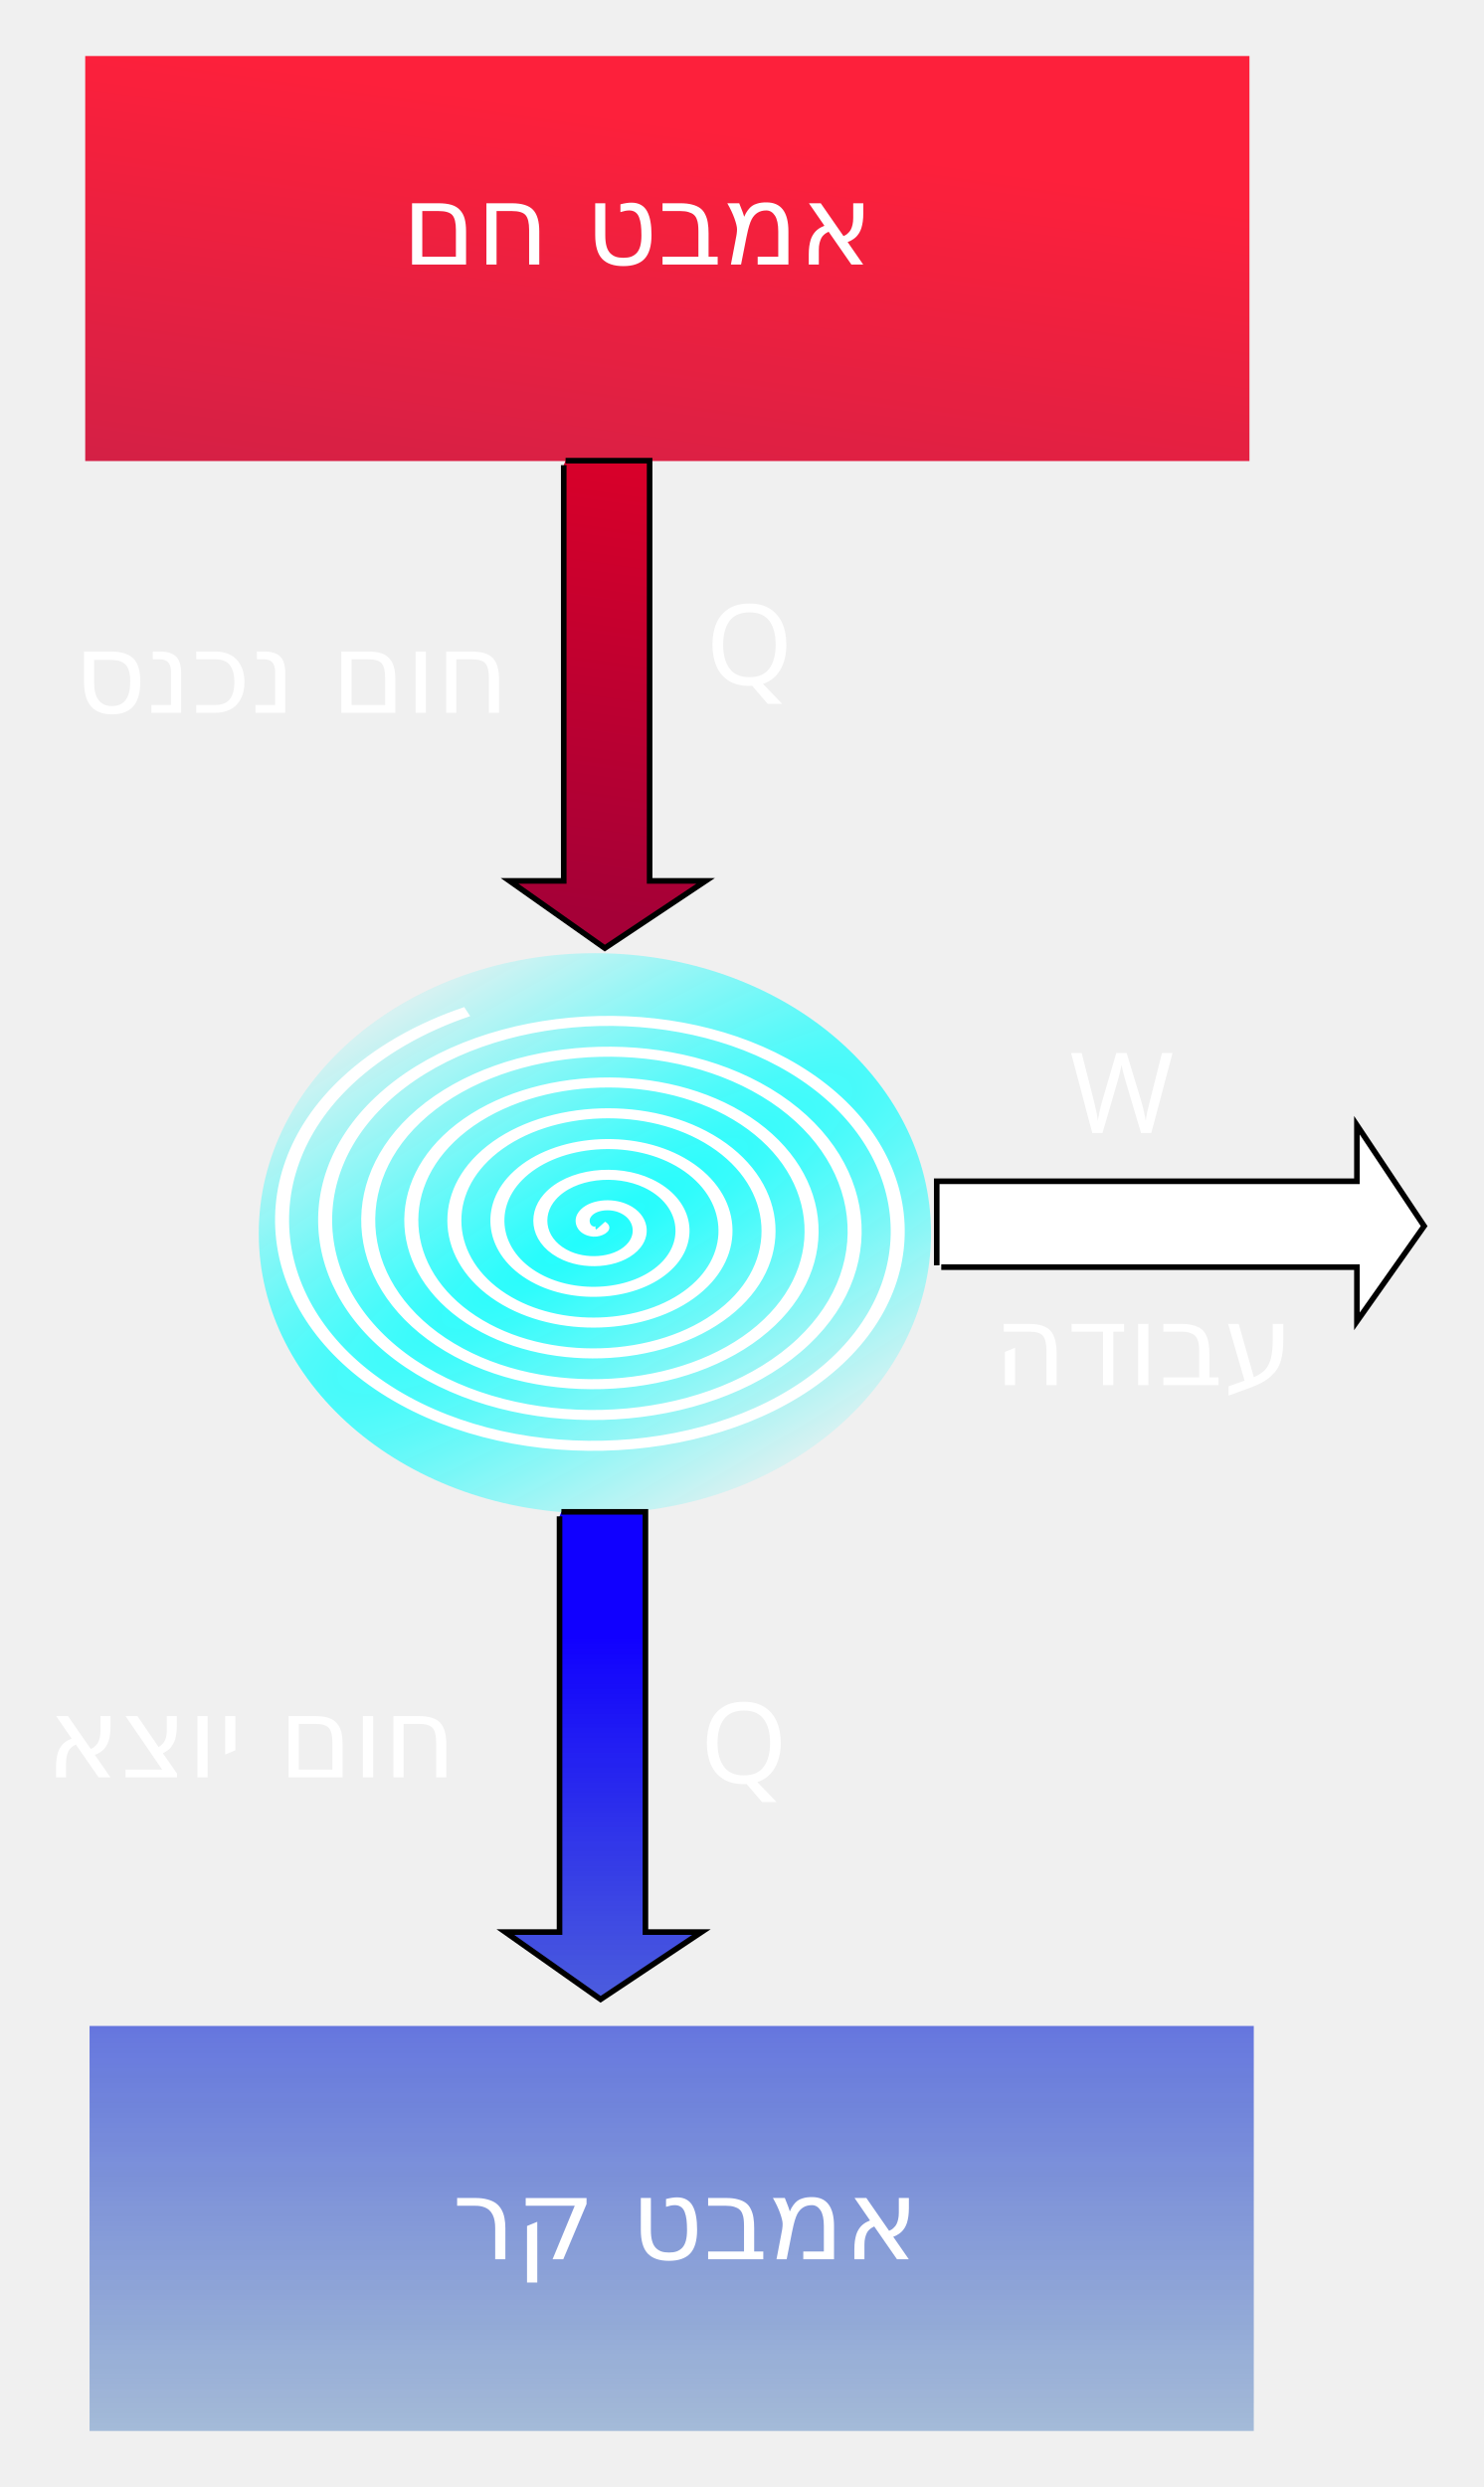
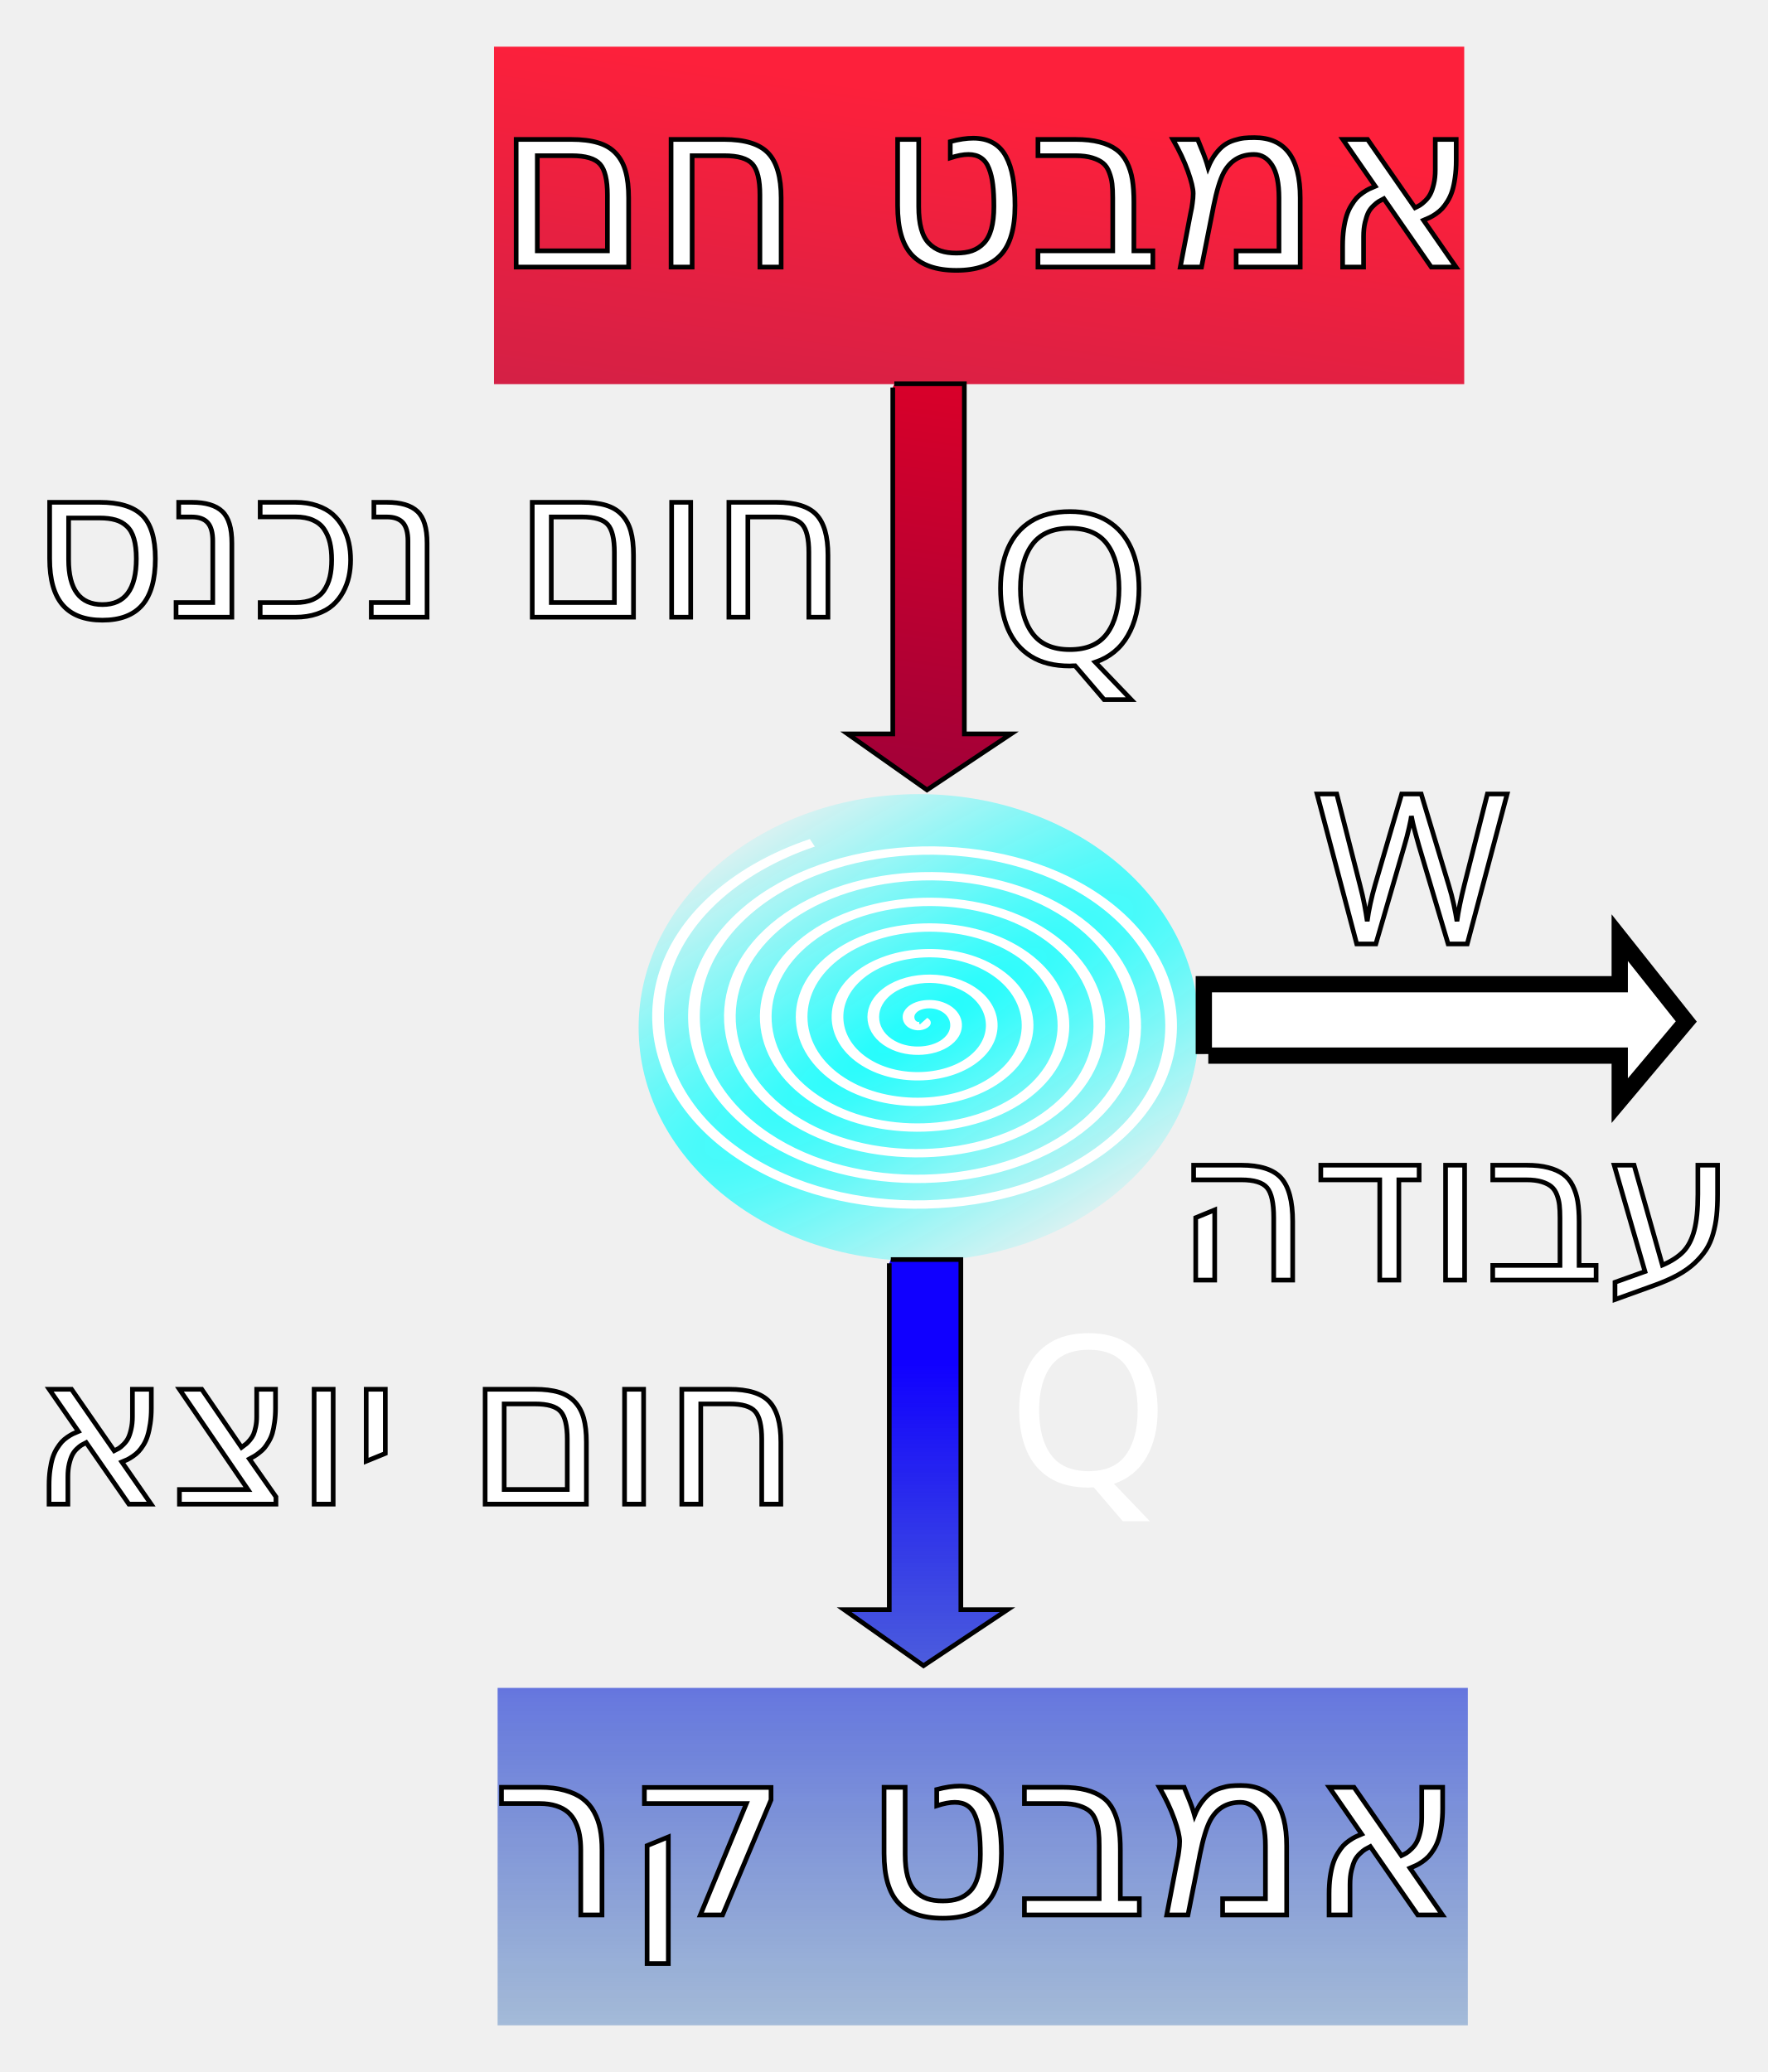
- <svg xmlns="http://www.w3.org/2000/svg" xmlns:xlink="http://www.w3.org/1999/xlink" width="264.801" height="443.858" id="svg3928" version="1.1">
+ <svg xmlns="http://www.w3.org/2000/svg" xmlns:xlink="http://www.w3.org/1999/xlink" width="378.53" height="443.858" id="svg3928" version="1.1">
  <defs id="defs3930">
    <linearGradient id="linearGradient4709">
      <stop style="stop-color:#00ffff;stop-opacity:1;" offset="0" id="stop4711" />
      <stop style="stop-color:#00ffff;stop-opacity:0;" offset="1" id="stop4713" />
    </linearGradient>
    <linearGradient id="linearGradient4695">
      <stop id="stop4697" offset="0" style="stop-color:#ffffff;stop-opacity:1;" />
      <stop id="stop4699" offset="1" style="stop-color:#ffffff;stop-opacity:0;" />
    </linearGradient>
    <linearGradient id="linearGradient4687">
      <stop style="stop-color:#ffffff;stop-opacity:1;" offset="0" id="stop4689" />
      <stop style="stop-color:#ffffff;stop-opacity:0;" offset="1" id="stop4691" />
    </linearGradient>
    <linearGradient id="linearGradient4658">
      <stop style="stop-color:#1000ff;stop-opacity:1;" offset="0" id="stop4660" />
      <stop style="stop-color:#004c9f;stop-opacity:0.331;" offset="1" id="stop4662" />
    </linearGradient>
    <linearGradient id="linearGradient4606">
      <stop style="stop-color:#ff001f;stop-opacity:1;" offset="0" id="stop4608" />
      <stop style="stop-color:#a50037;stop-opacity:1;" offset="1" id="stop4610" />
    </linearGradient>
    <linearGradient xlink:href="#linearGradient4606" id="linearGradient4614" x1="280" y1="50" x2="260" y2="190" gradientUnits="userSpaceOnUse" />
    <linearGradient xlink:href="#linearGradient4658" id="linearGradient4664" x1="270" y1="320" x2="270" y2="470" gradientUnits="userSpaceOnUse" />
    <linearGradient xlink:href="#linearGradient4606" id="linearGradient4693" x1="280" y1="50" x2="260" y2="190" gradientUnits="userSpaceOnUse" spreadMethod="pad" />
    <linearGradient xlink:href="#linearGradient4658" id="linearGradient4707" x1="270" y1="320" x2="270" y2="470" gradientUnits="userSpaceOnUse" />
    <radialGradient xlink:href="#linearGradient4709" id="radialGradient4715" cx="300" cy="260" fx="300" fy="260" r="60" gradientTransform="matrix(0.5064844,0.8622491,-3.912787,2.298368,1165.379,-596.2503)" gradientUnits="userSpaceOnUse" />
  </defs>
-   <g id="layer2" style="display:none">
+   <g id="layer2" style="display:none" transform="translate(90.60254,-4.4531248e-7)">
    <rect style="opacity:0.865;fill:#000000;fill-opacity:1;stroke:none" id="rect4737" width="503.036" height="570.05" x="-159.043" y="-77.787" />
  </g>
-   <g id="layer1" transform="translate(-159.043,-27.78723)">
+   <g id="layer1" transform="translate(-68.44043,-27.78723)">
    <rect style="opacity:0.865;fill:url(#linearGradient4614);fill-opacity:1;stroke:none" id="rect3938" width="207.816" height="72.284" x="174.255" y="37.787" />
    <rect style="opacity:0.865;fill:url(#linearGradient4664);fill-opacity:1;stroke:none" id="rect3938-8" width="207.816" height="72.284" x="175.028" y="389.362" />
    <path style="opacity:0.865;fill:url(#radialGradient4715);fill-opacity:1;stroke:none" id="path3966" d="m 360,260 c 0,27.614 -26.863,50 -60,50 -33.137,0 -60,-22.386 -60,-50 0,-27.614 26.863,-50 60,-50 33.137,0 60,22.386 60,50 z" transform="translate(-34.7672,-12.09794)" />
    <path style="fill:url(#linearGradient4693);fill-opacity:1;stroke:#000000;stroke-width:1px;stroke-linecap:butt;stroke-linejoin:miter;stroke-opacity:1" d="m 259.669,110.805 0,74.195 -9.669,0 17,12 18,-12 -10,0 0,-75 -15,0" id="path3968" />
    <path style="fill:url(#linearGradient4707);fill-opacity:1;stroke:#000000;stroke-width:1px;stroke-linecap:butt;stroke-linejoin:miter;stroke-opacity:1" d="m 258.92,298.411 0,74.195 -9.669,0 17,12 18,-12 -10,0 0,-75 -15,0" id="path3968-3" />
-     <path style="fill:#ffffff;stroke:#000000;stroke-width:1px;stroke-linecap:butt;stroke-linejoin:miter;stroke-opacity:1" d="m 327.057,253.938 74.195,0 0,9.669 12,-17 -12,-18 0,10 -75,0 0,15" id="path3968-3-8" />
-     <text xml:space="preserve" style="font-size:20px;font-style:normal;font-weight:normal;line-height:125%;letter-spacing:0px;word-spacing:0px;fill:#ffffff;fill-opacity:1;stroke:none;font-family:Sans" x="285" y="150" id="text4006">
-       <tspan id="tspan4008" x="285" y="150">Q</tspan>
+     <path style="fill:#ffffff;stroke:#000000;stroke-width:3.488;stroke-linecap:butt;stroke-linejoin:miter;stroke-opacity:1;stroke-miterlimit:4;stroke-dasharray:none" d="m 327.252,253.918 88.13,0 0,9.644 14.254,-16.957 -14.254,-17.954 0,9.975 -89.087,0 0,14.962" id="path3968-3-8" />
+     <text xml:space="preserve" style="font-size:20px;font-style:normal;font-weight:normal;line-height:125%;letter-spacing:0px;word-spacing:0px;fill:#ffffff;fill-opacity:1;stroke:#000000;stroke-opacity:1;font-family:Sans" x="280" y="170" id="text4006">
+       <tspan id="tspan4008" x="280" y="170" style="font-size:45px">Q</tspan>
    </text>
    <text xml:space="preserve" style="font-size:20px;font-style:normal;font-weight:normal;line-height:125%;letter-spacing:0px;word-spacing:0px;fill:#ffffff;fill-opacity:1;stroke:none;font-family:Sans" x="284" y="346" id="text4006-1">
-       <tspan id="tspan4008-4" x="284" y="346">Q</tspan>
+       <tspan id="tspan4008-4" x="284" y="346" style="font-size:45px">Q</tspan>
    </text>
-     <text xml:space="preserve" style="font-size:20px;font-style:normal;font-weight:normal;line-height:125%;letter-spacing:0px;word-spacing:0px;fill:#ffffff;fill-opacity:1;stroke:none;font-family:Sans" x="350" y="230" id="text4006-3">
-       <tspan id="tspan4008-8" x="350" y="230">W</tspan>
+     <text xml:space="preserve" style="font-size:20px;font-style:normal;font-weight:normal;line-height:125%;letter-spacing:0px;word-spacing:0px;fill:#ffffff;fill-opacity:1;stroke:#000000;stroke-opacity:1;font-family:Sans" x="350" y="230" id="text4006-3">
+       <tspan id="tspan4008-8" x="350" y="230" style="font-size:45px">W</tspan>
    </text>
-     <text xml:space="preserve" style="font-size:20px;font-style:normal;font-weight:normal;line-height:125%;letter-spacing:0px;word-spacing:0px;fill:#ffffff;fill-opacity:1;stroke:none;font-family:Sans" x="172.227" y="155" id="text4064">
-       <tspan id="tspan4066" x="172.227" y="155">חום נכנס</tspan>
+     <text xml:space="preserve" style="font-size:20px;font-style:normal;font-weight:normal;line-height:125%;letter-spacing:0px;word-spacing:0px;fill:#ffffff;fill-opacity:1;stroke:#000000;stroke-opacity:1;font-family:Sans" x="75.01" y="160" id="text4064">
+       <tspan id="tspan4066" x="75.01" y="160" style="font-size:45px">חום נכנס</tspan>
    </text>
-     <text xml:space="preserve" style="font-size:20px;font-style:normal;font-weight:normal;line-height:125%;letter-spacing:0px;word-spacing:0px;fill:#ffffff;fill-opacity:1;stroke:none;font-family:Sans" x="167.227" y="345" id="text4064-2">
-       <tspan id="tspan4066-3" x="167.227" y="345">חום יוצא</tspan>
+     <text xml:space="preserve" style="font-size:20px;font-style:normal;font-weight:normal;line-height:125%;letter-spacing:0px;word-spacing:0px;fill:#ffffff;fill-opacity:1;stroke:#000000;stroke-opacity:1;font-family:Sans" x="74.854" y="350" id="text4064-2">
+       <tspan id="tspan4066-3" x="74.854" y="350" style="font-size:45px">חום יוצא</tspan>
    </text>
-     <text xml:space="preserve" style="font-size:20px;font-style:normal;font-weight:normal;line-height:125%;letter-spacing:0px;word-spacing:0px;fill:#ffffff;fill-opacity:1;stroke:none;font-family:Sans" x="336.406" y="275" id="text4064-3">
-       <tspan id="tspan4066-1" x="336.406" y="275">עבודה</tspan>
+     <text xml:space="preserve" style="font-size:20px;font-style:normal;font-weight:normal;line-height:125%;letter-spacing:0px;word-spacing:0px;fill:#ffffff;fill-opacity:1;stroke:#000000;stroke-opacity:1;font-family:Sans" x="320.016" y="302" id="text4064-3">
+       <tspan id="tspan4066-1" x="320.016" y="302" style="font-size:45px;stroke:#000000;stroke-opacity:1">עבודה</tspan>
    </text>
-     <text xml:space="preserve" style="font-size:20px;font-style:normal;font-weight:normal;line-height:125%;letter-spacing:0px;word-spacing:0px;fill:#ffffff;fill-opacity:1;stroke:none;font-family:Sans" x="230.781" y="75" id="text4064-1">
-       <tspan id="tspan4066-2" x="230.781" y="75">אמבט חם</tspan>
+     <text xml:space="preserve" style="font-size:20px;font-style:normal;font-weight:normal;line-height:125%;letter-spacing:0px;word-spacing:0px;fill:#ffffff;fill-opacity:1;stroke:none;font-family:Sans" x="174.453" y="85" id="text4064-1">
+       <tspan id="tspan4066-2" x="174.453" y="85" style="font-size:50px;stroke:#000000;stroke-opacity:1">אמבט חם</tspan>
    </text>
    <path style="fill:none;stroke:#ffffff;stroke-width:1.494;stroke-linecap:butt;stroke-linejoin:miter;stroke-miterlimit:4;stroke-opacity:1;stroke-dasharray:none" id="path4656" d="m 255,240 c 0.541,0.433 -0.317,0.943 -0.72,0.9 -1.092,-0.118 -1.415,-1.464 -1.08,-2.339 0.601,-1.564 2.568,-1.958 3.958,-1.259 2.041,1.025 2.515,3.685 1.439,5.577 -1.434,2.523 -4.807,3.078 -7.197,1.619 -3.007,-1.836 -3.644,-5.932 -1.799,-8.816 2.234,-3.493 7.058,-4.212 10.435,-1.979 3.98,2.631 4.78,8.184 2.159,12.055 -3.026,4.468 -9.312,5.35 -13.674,2.339 -4.956,-3.421 -5.92,-10.439 -2.519,-15.293 3.815,-5.445 11.567,-6.49 16.912,-2.699 5.934,4.209 7.06,12.695 2.879,18.532 -4.602,6.423 -13.824,7.631 -20.151,3.059 -6.912,-4.996 -8.202,-14.952 -3.239,-21.77 5.389,-7.402 16.081,-8.773 23.389,-3.418 7.891,5.782 9.345,17.209 3.598,25.009 -6.174,8.38 -18.338,9.916 -26.628,3.778 -8.87,-6.567 -10.487,-19.467 -3.958,-28.247 6.96,-9.36 20.596,-11.059 29.866,-4.138 9.849,7.352 11.63,21.724 4.318,31.486 -7.745,10.339 -22.853,12.202 -33.105,4.498 -10.829,-8.137 -12.773,-23.982 -4.678,-34.724 8.53,-11.318 25.111,-13.345 36.343,-4.858 11.808,8.922 13.916,26.24 5.038,37.963 -9.314,12.298 -27.369,14.488 -39.582,5.218 -12.788,-9.707 -15.06,-28.498 -5.397,-41.201 10.099,-13.278 29.627,-15.631 42.82,-5.577 13.767,10.491 16.203,30.756 5.757,44.44 -10.884,14.257 -31.885,16.775 -46.059,5.937 -14.747,-11.276 -17.347,-33.014 -6.117,-47.678 3.36,-4.387 7.771,-7.937 12.768,-10.293" transform="matrix(1.675482,0,0,1.19817,-160.9767,-41.03402)" />
-     <text xml:space="preserve" style="font-size:20px;font-style:normal;font-weight:normal;line-height:125%;letter-spacing:0px;word-spacing:0px;fill:#ffffff;fill-opacity:1;stroke:none;font-family:Sans" x="239.781" y="431" id="text4064-1-7">
-       <tspan id="tspan4066-2-2" x="239.781" y="431">אמבט קר</tspan>
+     <text xml:space="preserve" style="font-size:20px;font-style:normal;font-weight:normal;line-height:125%;letter-spacing:0px;word-spacing:0px;fill:#ffffff;fill-opacity:1;stroke:none;font-family:Sans" x="173.699" y="438" id="text4064-1-7">
+       <tspan id="tspan4066-2-2" x="173.699" y="438" style="font-size:50px;stroke:#000000;stroke-opacity:1">אמבט קר</tspan>
    </text>
  </g>
</svg>
